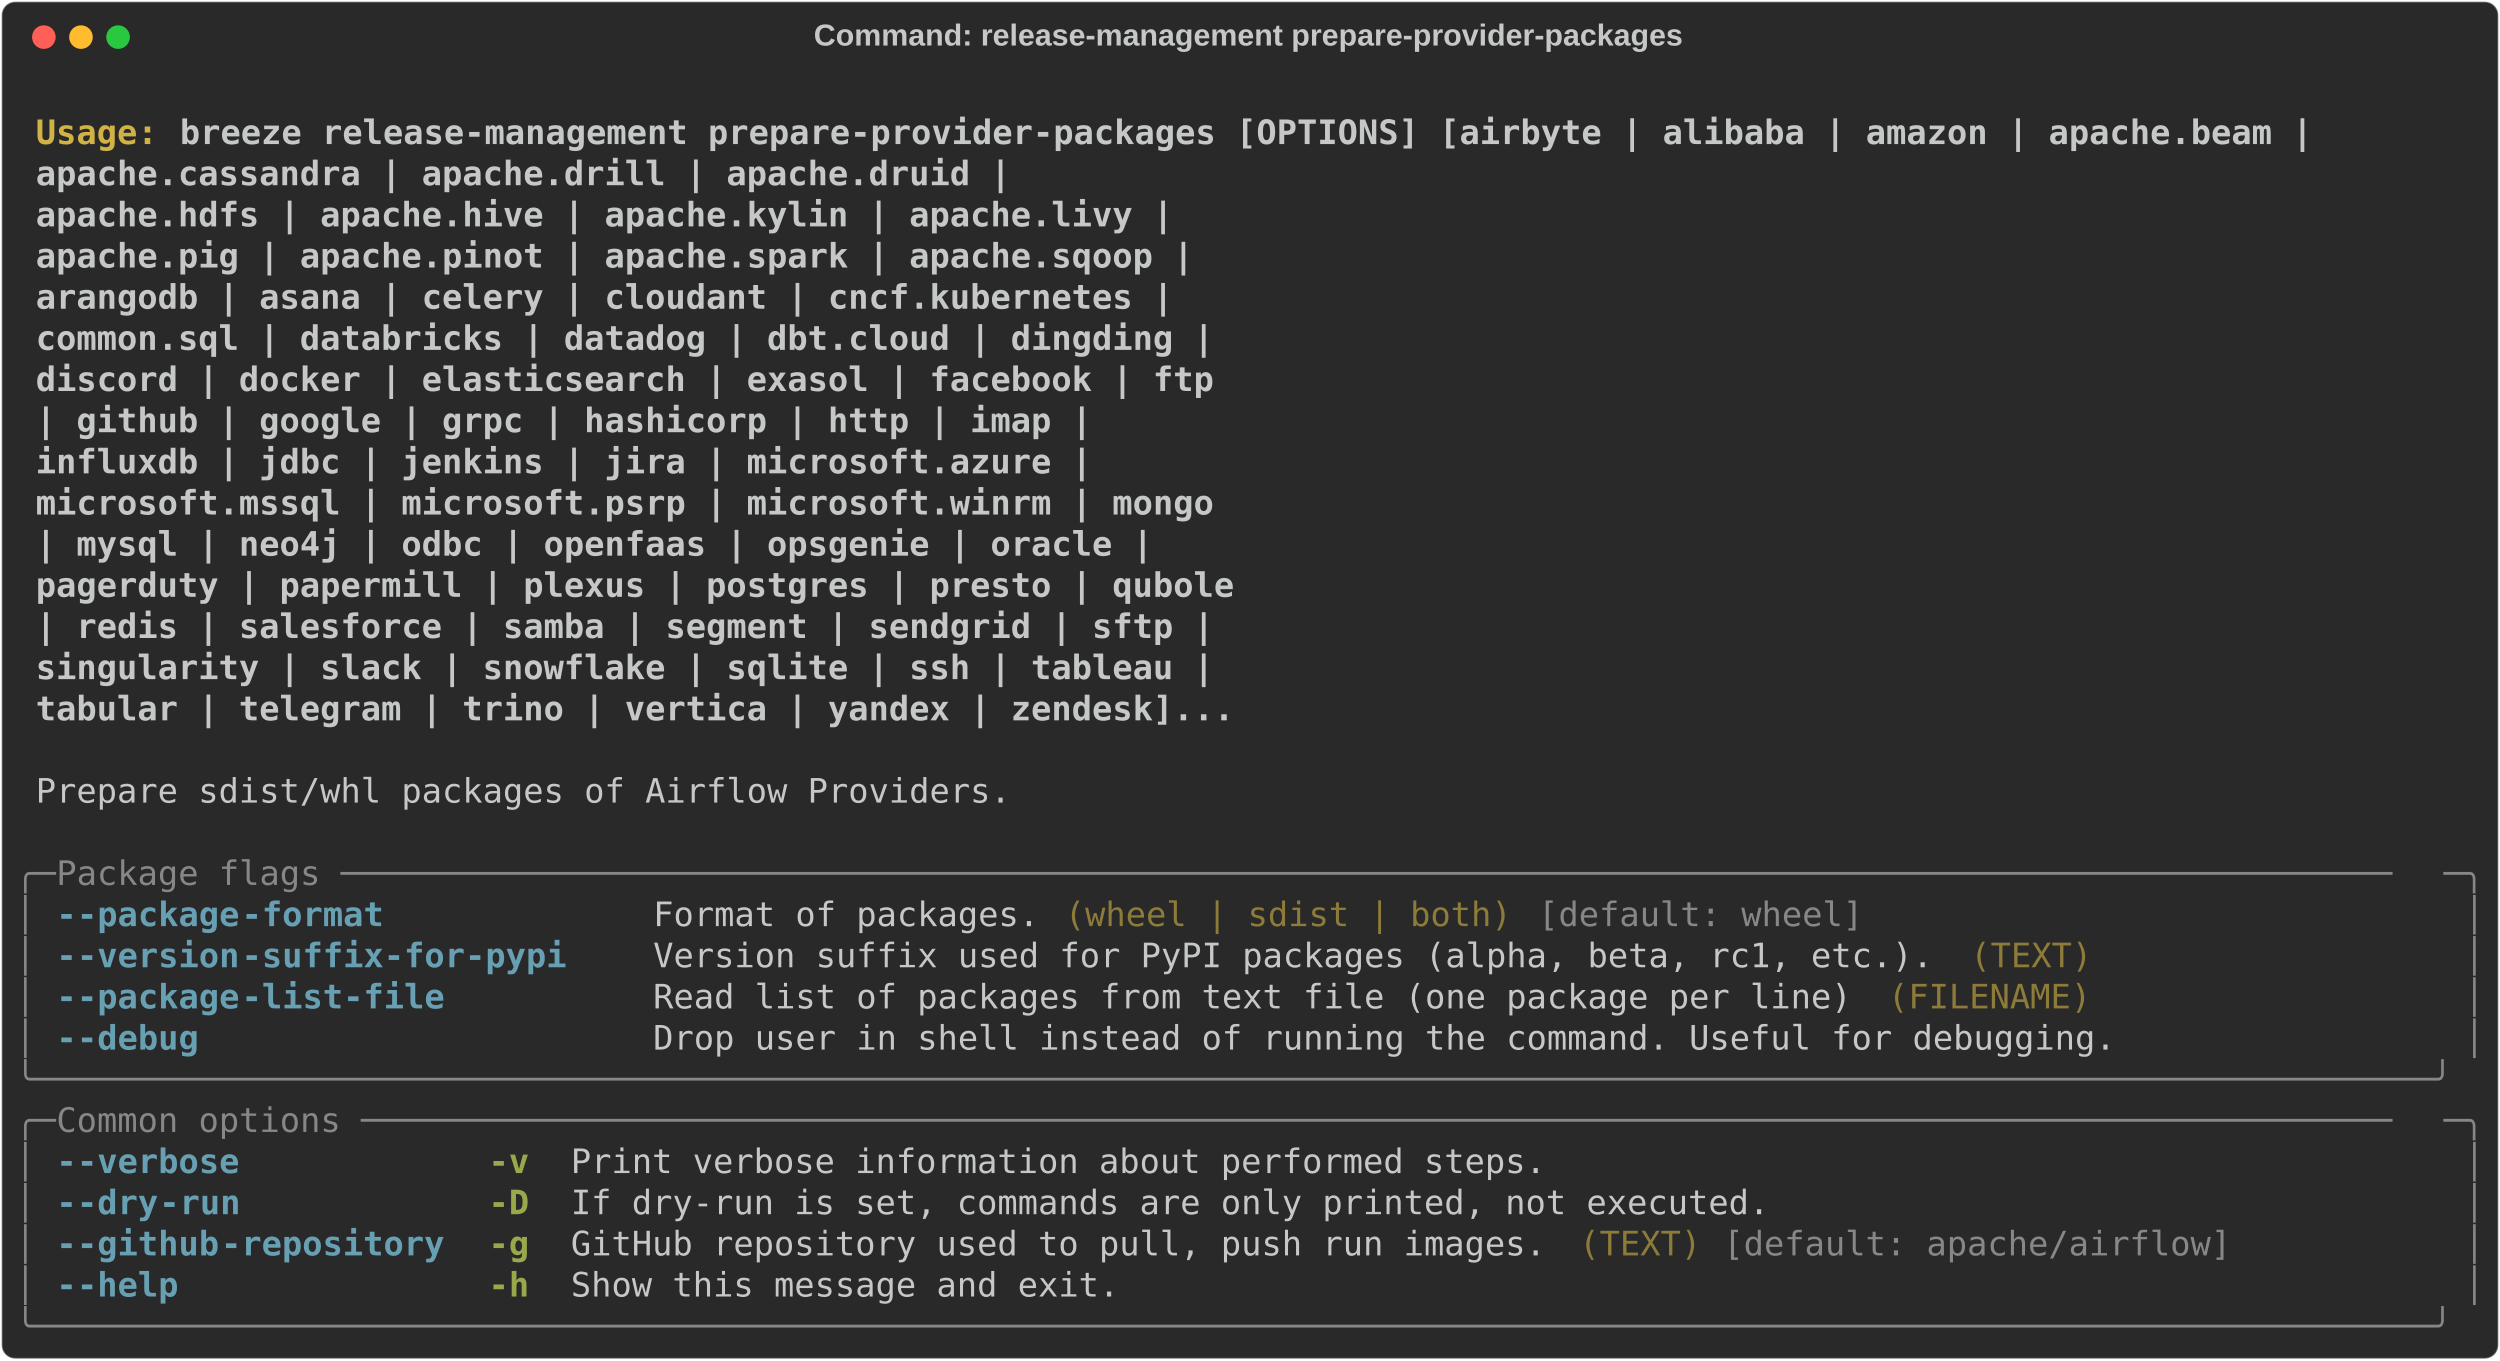
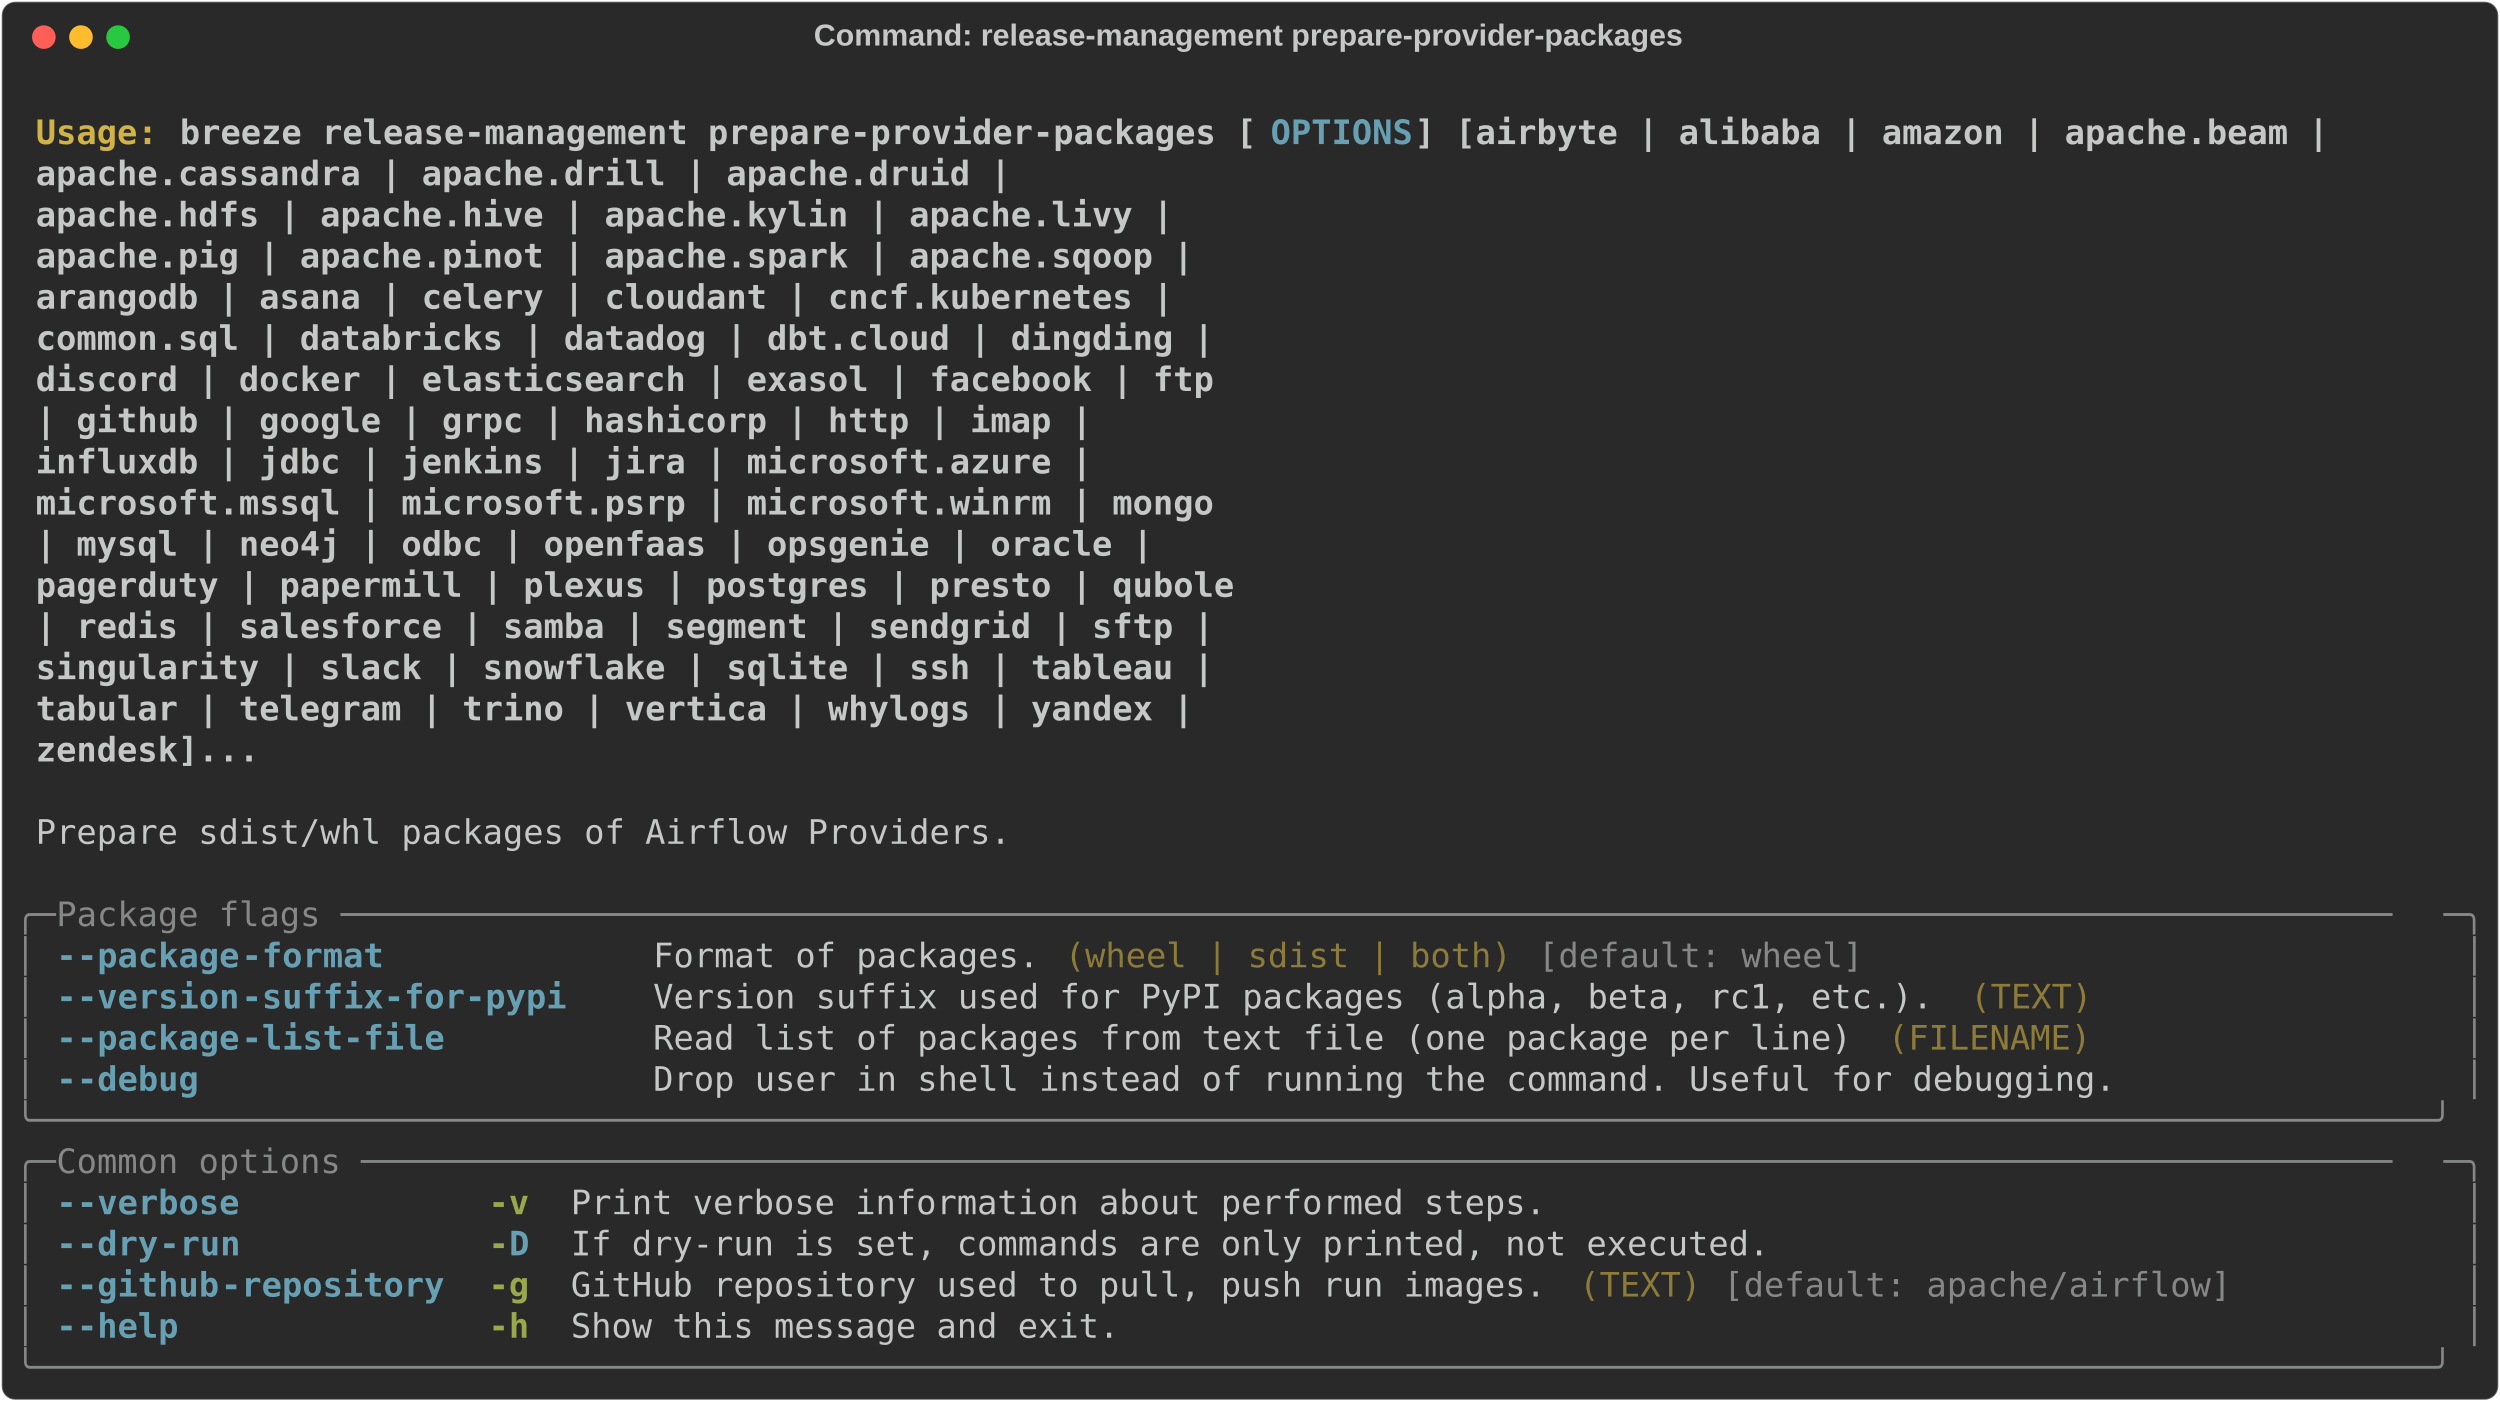
- <svg xmlns="http://www.w3.org/2000/svg" class="rich-terminal" viewBox="0 0 1482 806.4">
+ <svg xmlns="http://www.w3.org/2000/svg" class="rich-terminal" viewBox="0 0 1482 830.8">
  <style>

    @font-face {
        font-family: "Fira Code";
        src: local("FiraCode-Regular"),
                url("https://cdnjs.cloudflare.com/ajax/libs/firacode/6.2.0/woff2/FiraCode-Regular.woff2") format("woff2"),
                url("https://cdnjs.cloudflare.com/ajax/libs/firacode/6.2.0/woff/FiraCode-Regular.woff") format("woff");
        font-style: normal;
        font-weight: 400;
    }
    @font-face {
        font-family: "Fira Code";
        src: local("FiraCode-Bold"),
                url("https://cdnjs.cloudflare.com/ajax/libs/firacode/6.2.0/woff2/FiraCode-Bold.woff2") format("woff2"),
                url("https://cdnjs.cloudflare.com/ajax/libs/firacode/6.2.0/woff/FiraCode-Bold.woff") format("woff");
        font-style: bold;
        font-weight: 700;
    }

-     .terminal-2494215842-matrix {
+     .terminal-2601961525-matrix {
        font-family: Fira Code, monospace;
        font-size: 20px;
        line-height: 24.4px;
        font-variant-east-asian: full-width;
    }

-     .terminal-2494215842-title {
+     .terminal-2601961525-title {
        font-size: 18px;
        font-weight: bold;
        font-family: arial;
    }

-     .terminal-2494215842-r1 { fill: #c5c8c6;font-weight: bold }
- .terminal-2494215842-r2 { fill: #c5c8c6 }
- .terminal-2494215842-r3 { fill: #d0b344;font-weight: bold }
- .terminal-2494215842-r4 { fill: #868887 }
- .terminal-2494215842-r5 { fill: #68a0b3;font-weight: bold }
- .terminal-2494215842-r6 { fill: #8d7b39 }
- .terminal-2494215842-r7 { fill: #98a84b;font-weight: bold }
+     .terminal-2601961525-r1 { fill: #c5c8c6;font-weight: bold }
+ .terminal-2601961525-r2 { fill: #c5c8c6 }
+ .terminal-2601961525-r3 { fill: #d0b344;font-weight: bold }
+ .terminal-2601961525-r4 { fill: #68a0b3;font-weight: bold }
+ .terminal-2601961525-r5 { fill: #868887 }
+ .terminal-2601961525-r6 { fill: #8d7b39 }
+ .terminal-2601961525-r7 { fill: #98a84b;font-weight: bold }
    </style>
  <defs>
-     <clipPath id="terminal-2494215842-clip-terminal">
-       <rect x="0" y="0" width="1463.0" height="755.4" />
-     </clipPath>
-     <clipPath id="terminal-2494215842-line-0">
+     <clipPath id="terminal-2601961525-clip-terminal">
+       <rect x="0" y="0" width="1463.0" height="779.8" />
+     </clipPath>
+     <clipPath id="terminal-2601961525-line-0">
      <rect x="0" y="1.5" width="1464" height="24.65" />
    </clipPath>
-     <clipPath id="terminal-2494215842-line-1">
+     <clipPath id="terminal-2601961525-line-1">
      <rect x="0" y="25.9" width="1464" height="24.65" />
    </clipPath>
-     <clipPath id="terminal-2494215842-line-2">
+     <clipPath id="terminal-2601961525-line-2">
      <rect x="0" y="50.3" width="1464" height="24.65" />
    </clipPath>
-     <clipPath id="terminal-2494215842-line-3">
+     <clipPath id="terminal-2601961525-line-3">
      <rect x="0" y="74.7" width="1464" height="24.65" />
    </clipPath>
-     <clipPath id="terminal-2494215842-line-4">
+     <clipPath id="terminal-2601961525-line-4">
      <rect x="0" y="99.1" width="1464" height="24.65" />
    </clipPath>
-     <clipPath id="terminal-2494215842-line-5">
+     <clipPath id="terminal-2601961525-line-5">
      <rect x="0" y="123.5" width="1464" height="24.65" />
    </clipPath>
-     <clipPath id="terminal-2494215842-line-6">
+     <clipPath id="terminal-2601961525-line-6">
      <rect x="0" y="147.9" width="1464" height="24.65" />
    </clipPath>
-     <clipPath id="terminal-2494215842-line-7">
+     <clipPath id="terminal-2601961525-line-7">
      <rect x="0" y="172.3" width="1464" height="24.65" />
    </clipPath>
-     <clipPath id="terminal-2494215842-line-8">
+     <clipPath id="terminal-2601961525-line-8">
      <rect x="0" y="196.7" width="1464" height="24.65" />
    </clipPath>
-     <clipPath id="terminal-2494215842-line-9">
+     <clipPath id="terminal-2601961525-line-9">
      <rect x="0" y="221.1" width="1464" height="24.65" />
    </clipPath>
-     <clipPath id="terminal-2494215842-line-10">
+     <clipPath id="terminal-2601961525-line-10">
      <rect x="0" y="245.5" width="1464" height="24.65" />
    </clipPath>
-     <clipPath id="terminal-2494215842-line-11">
+     <clipPath id="terminal-2601961525-line-11">
      <rect x="0" y="269.9" width="1464" height="24.65" />
    </clipPath>
-     <clipPath id="terminal-2494215842-line-12">
+     <clipPath id="terminal-2601961525-line-12">
      <rect x="0" y="294.3" width="1464" height="24.65" />
    </clipPath>
-     <clipPath id="terminal-2494215842-line-13">
+     <clipPath id="terminal-2601961525-line-13">
      <rect x="0" y="318.7" width="1464" height="24.65" />
    </clipPath>
-     <clipPath id="terminal-2494215842-line-14">
+     <clipPath id="terminal-2601961525-line-14">
      <rect x="0" y="343.1" width="1464" height="24.65" />
    </clipPath>
-     <clipPath id="terminal-2494215842-line-15">
+     <clipPath id="terminal-2601961525-line-15">
      <rect x="0" y="367.5" width="1464" height="24.65" />
    </clipPath>
-     <clipPath id="terminal-2494215842-line-16">
+     <clipPath id="terminal-2601961525-line-16">
      <rect x="0" y="391.9" width="1464" height="24.65" />
    </clipPath>
-     <clipPath id="terminal-2494215842-line-17">
+     <clipPath id="terminal-2601961525-line-17">
      <rect x="0" y="416.3" width="1464" height="24.65" />
    </clipPath>
-     <clipPath id="terminal-2494215842-line-18">
+     <clipPath id="terminal-2601961525-line-18">
      <rect x="0" y="440.7" width="1464" height="24.65" />
    </clipPath>
-     <clipPath id="terminal-2494215842-line-19">
+     <clipPath id="terminal-2601961525-line-19">
      <rect x="0" y="465.1" width="1464" height="24.65" />
    </clipPath>
-     <clipPath id="terminal-2494215842-line-20">
+     <clipPath id="terminal-2601961525-line-20">
      <rect x="0" y="489.5" width="1464" height="24.65" />
    </clipPath>
-     <clipPath id="terminal-2494215842-line-21">
+     <clipPath id="terminal-2601961525-line-21">
      <rect x="0" y="513.9" width="1464" height="24.65" />
    </clipPath>
-     <clipPath id="terminal-2494215842-line-22">
+     <clipPath id="terminal-2601961525-line-22">
      <rect x="0" y="538.3" width="1464" height="24.65" />
    </clipPath>
-     <clipPath id="terminal-2494215842-line-23">
+     <clipPath id="terminal-2601961525-line-23">
      <rect x="0" y="562.7" width="1464" height="24.65" />
    </clipPath>
-     <clipPath id="terminal-2494215842-line-24">
+     <clipPath id="terminal-2601961525-line-24">
      <rect x="0" y="587.1" width="1464" height="24.65" />
    </clipPath>
-     <clipPath id="terminal-2494215842-line-25">
+     <clipPath id="terminal-2601961525-line-25">
      <rect x="0" y="611.5" width="1464" height="24.65" />
    </clipPath>
-     <clipPath id="terminal-2494215842-line-26">
+     <clipPath id="terminal-2601961525-line-26">
      <rect x="0" y="635.9" width="1464" height="24.65" />
    </clipPath>
-     <clipPath id="terminal-2494215842-line-27">
+     <clipPath id="terminal-2601961525-line-27">
      <rect x="0" y="660.3" width="1464" height="24.65" />
    </clipPath>
-     <clipPath id="terminal-2494215842-line-28">
+     <clipPath id="terminal-2601961525-line-28">
      <rect x="0" y="684.7" width="1464" height="24.65" />
    </clipPath>
-     <clipPath id="terminal-2494215842-line-29">
+     <clipPath id="terminal-2601961525-line-29">
      <rect x="0" y="709.1" width="1464" height="24.65" />
    </clipPath>
+     <clipPath id="terminal-2601961525-line-30">
+       <rect x="0" y="733.5" width="1464" height="24.65" />
+     </clipPath>
  </defs>
-   <rect fill="#292929" stroke="rgba(255,255,255,0.35)" stroke-width="1" x="1" y="1" width="1480" height="804.4" rx="8" />
-   <text class="terminal-2494215842-title" fill="#c5c8c6" text-anchor="middle" x="740" y="27">Command: release-management prepare-provider-packages</text>
+   <rect fill="#292929" stroke="rgba(255,255,255,0.35)" stroke-width="1" x="1" y="1" width="1480" height="828.8" rx="8" />
+   <text class="terminal-2601961525-title" fill="#c5c8c6" text-anchor="middle" x="740" y="27">Command: release-management prepare-provider-packages</text>
  <g transform="translate(26,22)">
    <circle cx="0" cy="0" r="7" fill="#ff5f57" />
    <circle cx="22" cy="0" r="7" fill="#febc2e" />
    <circle cx="44" cy="0" r="7" fill="#28c840" />
  </g>
-   <g transform="translate(9, 41)" clip-path="url(#terminal-2494215842-clip-terminal)">
-     <g class="terminal-2494215842-matrix">
-       <text class="terminal-2494215842-r2" x="1464" y="20" textLength="12.2" clip-path="url(#terminal-2494215842-line-0)">
- </text>
-       <text class="terminal-2494215842-r3" x="12.2" y="44.4" textLength="85.4" clip-path="url(#terminal-2494215842-line-1)">Usage: </text>
-       <text class="terminal-2494215842-r1" x="97.6" y="44.4" textLength="1281" clip-path="url(#terminal-2494215842-line-1)">breeze release-management prepare-provider-packages [OPTIONS] [airbyte | alibaba | amazon | apache.beam |</text>
-       <text class="terminal-2494215842-r2" x="1464" y="44.4" textLength="12.2" clip-path="url(#terminal-2494215842-line-1)">
- </text>
-       <text class="terminal-2494215842-r1" x="12.2" y="68.8" textLength="1305.4" clip-path="url(#terminal-2494215842-line-2)">                                                           apache.cassandra | apache.drill | apache.druid |</text>
-       <text class="terminal-2494215842-r2" x="1464" y="68.8" textLength="12.2" clip-path="url(#terminal-2494215842-line-2)">
- </text>
-       <text class="terminal-2494215842-r1" x="12.2" y="93.2" textLength="1403" clip-path="url(#terminal-2494215842-line-3)">                                                           apache.hdfs | apache.hive | apache.kylin | apache.livy |</text>
-       <text class="terminal-2494215842-r2" x="1464" y="93.2" textLength="12.2" clip-path="url(#terminal-2494215842-line-3)">
- </text>
-       <text class="terminal-2494215842-r1" x="12.2" y="117.6" textLength="1415.2" clip-path="url(#terminal-2494215842-line-4)">                                                           apache.pig | apache.pinot | apache.spark | apache.sqoop |</text>
-       <text class="terminal-2494215842-r2" x="1464" y="117.6" textLength="12.2" clip-path="url(#terminal-2494215842-line-4)">
- </text>
-       <text class="terminal-2494215842-r1" x="12.2" y="142" textLength="1403" clip-path="url(#terminal-2494215842-line-5)">                                                           arangodb | asana | celery | cloudant | cncf.kubernetes |</text>
-       <text class="terminal-2494215842-r2" x="1464" y="142" textLength="12.2" clip-path="url(#terminal-2494215842-line-5)">
- </text>
-       <text class="terminal-2494215842-r1" x="12.2" y="166.4" textLength="1427.4" clip-path="url(#terminal-2494215842-line-6)">                                                           common.sql | databricks | datadog | dbt.cloud | dingding |</text>
-       <text class="terminal-2494215842-r2" x="1464" y="166.4" textLength="12.2" clip-path="url(#terminal-2494215842-line-6)">
- </text>
-       <text class="terminal-2494215842-r1" x="12.2" y="190.8" textLength="1427.4" clip-path="url(#terminal-2494215842-line-7)">                                                           discord | docker | elasticsearch | exasol | facebook | ftp</text>
-       <text class="terminal-2494215842-r2" x="1464" y="190.8" textLength="12.2" clip-path="url(#terminal-2494215842-line-7)">
- </text>
-       <text class="terminal-2494215842-r1" x="12.2" y="215.2" textLength="1354.2" clip-path="url(#terminal-2494215842-line-8)">                                                           | github | google | grpc | hashicorp | http | imap |</text>
-       <text class="terminal-2494215842-r2" x="1464" y="215.2" textLength="12.2" clip-path="url(#terminal-2494215842-line-8)">
- </text>
-       <text class="terminal-2494215842-r1" x="12.2" y="239.6" textLength="1354.2" clip-path="url(#terminal-2494215842-line-9)">                                                           influxdb | jdbc | jenkins | jira | microsoft.azure |</text>
-       <text class="terminal-2494215842-r2" x="1464" y="239.6" textLength="12.2" clip-path="url(#terminal-2494215842-line-9)">
- </text>
-       <text class="terminal-2494215842-r1" x="12.2" y="264" textLength="1427.4" clip-path="url(#terminal-2494215842-line-10)">                                                           microsoft.mssql | microsoft.psrp | microsoft.winrm | mongo</text>
-       <text class="terminal-2494215842-r2" x="1464" y="264" textLength="12.2" clip-path="url(#terminal-2494215842-line-10)">
- </text>
-       <text class="terminal-2494215842-r1" x="12.2" y="288.4" textLength="1390.8" clip-path="url(#terminal-2494215842-line-11)">                                                           | mysql | neo4j | odbc | openfaas | opsgenie | oracle |</text>
-       <text class="terminal-2494215842-r2" x="1464" y="288.4" textLength="12.2" clip-path="url(#terminal-2494215842-line-11)">
- </text>
-       <text class="terminal-2494215842-r1" x="12.2" y="312.8" textLength="1439.6" clip-path="url(#terminal-2494215842-line-12)">                                                           pagerduty | papermill | plexus | postgres | presto | qubole</text>
-       <text class="terminal-2494215842-r2" x="1464" y="312.8" textLength="12.2" clip-path="url(#terminal-2494215842-line-12)">
- </text>
-       <text class="terminal-2494215842-r1" x="12.2" y="337.2" textLength="1427.4" clip-path="url(#terminal-2494215842-line-13)">                                                           | redis | salesforce | samba | segment | sendgrid | sftp |</text>
-       <text class="terminal-2494215842-r2" x="1464" y="337.2" textLength="12.2" clip-path="url(#terminal-2494215842-line-13)">
- </text>
-       <text class="terminal-2494215842-r1" x="12.2" y="361.6" textLength="1427.4" clip-path="url(#terminal-2494215842-line-14)">                                                           singularity | slack | snowflake | sqlite | ssh | tableau |</text>
-       <text class="terminal-2494215842-r2" x="1464" y="361.6" textLength="12.2" clip-path="url(#terminal-2494215842-line-14)">
- </text>
-       <text class="terminal-2494215842-r1" x="12.2" y="386" textLength="1439.6" clip-path="url(#terminal-2494215842-line-15)">                                                           tabular | telegram | trino | vertica | yandex | zendesk]...</text>
-       <text class="terminal-2494215842-r2" x="1464" y="386" textLength="12.2" clip-path="url(#terminal-2494215842-line-15)">
- </text>
-       <text class="terminal-2494215842-r2" x="1464" y="410.4" textLength="12.2" clip-path="url(#terminal-2494215842-line-16)">
- </text>
-       <text class="terminal-2494215842-r2" x="12.2" y="434.8" textLength="585.6" clip-path="url(#terminal-2494215842-line-17)">Prepare sdist/whl packages of Airflow Providers.</text>
-       <text class="terminal-2494215842-r2" x="1464" y="434.8" textLength="12.2" clip-path="url(#terminal-2494215842-line-17)">
- </text>
-       <text class="terminal-2494215842-r2" x="1464" y="459.2" textLength="12.2" clip-path="url(#terminal-2494215842-line-18)">
- </text>
-       <text class="terminal-2494215842-r4" x="0" y="483.6" textLength="24.4" clip-path="url(#terminal-2494215842-line-19)">╭─</text>
-       <text class="terminal-2494215842-r4" x="24.4" y="483.6" textLength="1415.2" clip-path="url(#terminal-2494215842-line-19)"> Package flags ─────────────────────────────────────────────────────────────────────────────────────────────────────</text>
-       <text class="terminal-2494215842-r4" x="1439.6" y="483.6" textLength="24.4" clip-path="url(#terminal-2494215842-line-19)">─╮</text>
-       <text class="terminal-2494215842-r2" x="1464" y="483.6" textLength="12.2" clip-path="url(#terminal-2494215842-line-19)">
- </text>
-       <text class="terminal-2494215842-r4" x="0" y="508" textLength="12.2" clip-path="url(#terminal-2494215842-line-20)">│</text>
-       <text class="terminal-2494215842-r5" x="24.4" y="508" textLength="12.2" clip-path="url(#terminal-2494215842-line-20)">-</text>
-       <text class="terminal-2494215842-r5" x="36.6" y="508" textLength="97.6" clip-path="url(#terminal-2494215842-line-20)">-package</text>
-       <text class="terminal-2494215842-r5" x="134.2" y="508" textLength="85.4" clip-path="url(#terminal-2494215842-line-20)">-format</text>
-       <text class="terminal-2494215842-r2" x="378.2" y="508" textLength="231.8" clip-path="url(#terminal-2494215842-line-20)">Format of packages.</text>
-       <text class="terminal-2494215842-r6" x="622.2" y="508" textLength="268.4" clip-path="url(#terminal-2494215842-line-20)">(wheel | sdist | both)</text>
-       <text class="terminal-2494215842-r4" x="902.8" y="508" textLength="195.2" clip-path="url(#terminal-2494215842-line-20)">[default: wheel]</text>
-       <text class="terminal-2494215842-r4" x="1451.8" y="508" textLength="12.2" clip-path="url(#terminal-2494215842-line-20)">│</text>
-       <text class="terminal-2494215842-r2" x="1464" y="508" textLength="12.2" clip-path="url(#terminal-2494215842-line-20)">
- </text>
-       <text class="terminal-2494215842-r4" x="0" y="532.4" textLength="12.2" clip-path="url(#terminal-2494215842-line-21)">│</text>
-       <text class="terminal-2494215842-r5" x="24.4" y="532.4" textLength="12.2" clip-path="url(#terminal-2494215842-line-21)">-</text>
-       <text class="terminal-2494215842-r5" x="36.6" y="532.4" textLength="97.6" clip-path="url(#terminal-2494215842-line-21)">-version</text>
-       <text class="terminal-2494215842-r5" x="134.2" y="532.4" textLength="195.2" clip-path="url(#terminal-2494215842-line-21)">-suffix-for-pypi</text>
-       <text class="terminal-2494215842-r2" x="378.2" y="532.4" textLength="768.6" clip-path="url(#terminal-2494215842-line-21)">Version suffix used for PyPI packages (alpha, beta, rc1, etc.).</text>
-       <text class="terminal-2494215842-r6" x="1159" y="532.4" textLength="73.2" clip-path="url(#terminal-2494215842-line-21)">(TEXT)</text>
-       <text class="terminal-2494215842-r4" x="1451.8" y="532.4" textLength="12.2" clip-path="url(#terminal-2494215842-line-21)">│</text>
-       <text class="terminal-2494215842-r2" x="1464" y="532.4" textLength="12.2" clip-path="url(#terminal-2494215842-line-21)">
- </text>
-       <text class="terminal-2494215842-r4" x="0" y="556.8" textLength="12.2" clip-path="url(#terminal-2494215842-line-22)">│</text>
-       <text class="terminal-2494215842-r5" x="24.4" y="556.8" textLength="12.2" clip-path="url(#terminal-2494215842-line-22)">-</text>
-       <text class="terminal-2494215842-r5" x="36.6" y="556.8" textLength="97.6" clip-path="url(#terminal-2494215842-line-22)">-package</text>
-       <text class="terminal-2494215842-r5" x="134.2" y="556.8" textLength="122" clip-path="url(#terminal-2494215842-line-22)">-list-file</text>
-       <text class="terminal-2494215842-r2" x="378.2" y="556.8" textLength="719.8" clip-path="url(#terminal-2494215842-line-22)">Read list of packages from text file (one package per line)</text>
-       <text class="terminal-2494215842-r6" x="1110.2" y="556.8" textLength="122" clip-path="url(#terminal-2494215842-line-22)">(FILENAME)</text>
-       <text class="terminal-2494215842-r4" x="1451.8" y="556.8" textLength="12.2" clip-path="url(#terminal-2494215842-line-22)">│</text>
-       <text class="terminal-2494215842-r2" x="1464" y="556.8" textLength="12.2" clip-path="url(#terminal-2494215842-line-22)">
- </text>
-       <text class="terminal-2494215842-r4" x="0" y="581.2" textLength="12.2" clip-path="url(#terminal-2494215842-line-23)">│</text>
-       <text class="terminal-2494215842-r5" x="24.4" y="581.2" textLength="12.2" clip-path="url(#terminal-2494215842-line-23)">-</text>
-       <text class="terminal-2494215842-r5" x="36.6" y="581.2" textLength="73.2" clip-path="url(#terminal-2494215842-line-23)">-debug</text>
-       <text class="terminal-2494215842-r2" x="378.2" y="581.2" textLength="878.4" clip-path="url(#terminal-2494215842-line-23)">Drop user in shell instead of running the command. Useful for debugging.</text>
-       <text class="terminal-2494215842-r4" x="1451.8" y="581.2" textLength="12.2" clip-path="url(#terminal-2494215842-line-23)">│</text>
-       <text class="terminal-2494215842-r2" x="1464" y="581.2" textLength="12.2" clip-path="url(#terminal-2494215842-line-23)">
- </text>
-       <text class="terminal-2494215842-r4" x="0" y="605.6" textLength="1464" clip-path="url(#terminal-2494215842-line-24)">╰──────────────────────────────────────────────────────────────────────────────────────────────────────────────────────╯</text>
-       <text class="terminal-2494215842-r2" x="1464" y="605.6" textLength="12.2" clip-path="url(#terminal-2494215842-line-24)">
- </text>
-       <text class="terminal-2494215842-r4" x="0" y="630" textLength="24.4" clip-path="url(#terminal-2494215842-line-25)">╭─</text>
-       <text class="terminal-2494215842-r4" x="24.4" y="630" textLength="1415.2" clip-path="url(#terminal-2494215842-line-25)"> Common options ────────────────────────────────────────────────────────────────────────────────────────────────────</text>
-       <text class="terminal-2494215842-r4" x="1439.6" y="630" textLength="24.4" clip-path="url(#terminal-2494215842-line-25)">─╮</text>
-       <text class="terminal-2494215842-r2" x="1464" y="630" textLength="12.2" clip-path="url(#terminal-2494215842-line-25)">
- </text>
-       <text class="terminal-2494215842-r4" x="0" y="654.4" textLength="12.2" clip-path="url(#terminal-2494215842-line-26)">│</text>
-       <text class="terminal-2494215842-r5" x="24.4" y="654.4" textLength="12.2" clip-path="url(#terminal-2494215842-line-26)">-</text>
-       <text class="terminal-2494215842-r5" x="36.6" y="654.4" textLength="97.6" clip-path="url(#terminal-2494215842-line-26)">-verbose</text>
-       <text class="terminal-2494215842-r7" x="280.6" y="654.4" textLength="24.4" clip-path="url(#terminal-2494215842-line-26)">-v</text>
-       <text class="terminal-2494215842-r2" x="329.4" y="654.4" textLength="585.6" clip-path="url(#terminal-2494215842-line-26)">Print verbose information about performed steps.</text>
-       <text class="terminal-2494215842-r4" x="1451.8" y="654.4" textLength="12.2" clip-path="url(#terminal-2494215842-line-26)">│</text>
-       <text class="terminal-2494215842-r2" x="1464" y="654.4" textLength="12.2" clip-path="url(#terminal-2494215842-line-26)">
- </text>
-       <text class="terminal-2494215842-r4" x="0" y="678.8" textLength="12.2" clip-path="url(#terminal-2494215842-line-27)">│</text>
-       <text class="terminal-2494215842-r5" x="24.4" y="678.8" textLength="12.2" clip-path="url(#terminal-2494215842-line-27)">-</text>
-       <text class="terminal-2494215842-r5" x="36.6" y="678.8" textLength="48.8" clip-path="url(#terminal-2494215842-line-27)">-dry</text>
-       <text class="terminal-2494215842-r5" x="85.4" y="678.8" textLength="48.8" clip-path="url(#terminal-2494215842-line-27)">-run</text>
-       <text class="terminal-2494215842-r7" x="280.6" y="678.8" textLength="24.4" clip-path="url(#terminal-2494215842-line-27)">-D</text>
-       <text class="terminal-2494215842-r2" x="329.4" y="678.8" textLength="719.8" clip-path="url(#terminal-2494215842-line-27)">If dry-run is set, commands are only printed, not executed.</text>
-       <text class="terminal-2494215842-r4" x="1451.8" y="678.8" textLength="12.2" clip-path="url(#terminal-2494215842-line-27)">│</text>
-       <text class="terminal-2494215842-r2" x="1464" y="678.8" textLength="12.2" clip-path="url(#terminal-2494215842-line-27)">
- </text>
-       <text class="terminal-2494215842-r4" x="0" y="703.2" textLength="12.2" clip-path="url(#terminal-2494215842-line-28)">│</text>
-       <text class="terminal-2494215842-r5" x="24.4" y="703.2" textLength="12.2" clip-path="url(#terminal-2494215842-line-28)">-</text>
-       <text class="terminal-2494215842-r5" x="36.6" y="703.2" textLength="85.4" clip-path="url(#terminal-2494215842-line-28)">-github</text>
-       <text class="terminal-2494215842-r5" x="122" y="703.2" textLength="134.2" clip-path="url(#terminal-2494215842-line-28)">-repository</text>
-       <text class="terminal-2494215842-r7" x="280.6" y="703.2" textLength="24.4" clip-path="url(#terminal-2494215842-line-28)">-g</text>
-       <text class="terminal-2494215842-r2" x="329.4" y="703.2" textLength="585.6" clip-path="url(#terminal-2494215842-line-28)">GitHub repository used to pull, push run images.</text>
-       <text class="terminal-2494215842-r6" x="927.2" y="703.2" textLength="73.2" clip-path="url(#terminal-2494215842-line-28)">(TEXT)</text>
-       <text class="terminal-2494215842-r4" x="1012.6" y="703.2" textLength="305" clip-path="url(#terminal-2494215842-line-28)">[default: apache/airflow]</text>
-       <text class="terminal-2494215842-r4" x="1451.8" y="703.2" textLength="12.2" clip-path="url(#terminal-2494215842-line-28)">│</text>
-       <text class="terminal-2494215842-r2" x="1464" y="703.2" textLength="12.2" clip-path="url(#terminal-2494215842-line-28)">
- </text>
-       <text class="terminal-2494215842-r4" x="0" y="727.6" textLength="12.2" clip-path="url(#terminal-2494215842-line-29)">│</text>
-       <text class="terminal-2494215842-r5" x="24.4" y="727.6" textLength="12.2" clip-path="url(#terminal-2494215842-line-29)">-</text>
-       <text class="terminal-2494215842-r5" x="36.6" y="727.6" textLength="61" clip-path="url(#terminal-2494215842-line-29)">-help</text>
-       <text class="terminal-2494215842-r7" x="280.6" y="727.6" textLength="24.4" clip-path="url(#terminal-2494215842-line-29)">-h</text>
-       <text class="terminal-2494215842-r2" x="329.4" y="727.6" textLength="329.4" clip-path="url(#terminal-2494215842-line-29)">Show this message and exit.</text>
-       <text class="terminal-2494215842-r4" x="1451.8" y="727.6" textLength="12.2" clip-path="url(#terminal-2494215842-line-29)">│</text>
-       <text class="terminal-2494215842-r2" x="1464" y="727.6" textLength="12.2" clip-path="url(#terminal-2494215842-line-29)">
- </text>
-       <text class="terminal-2494215842-r4" x="0" y="752" textLength="1464" clip-path="url(#terminal-2494215842-line-30)">╰──────────────────────────────────────────────────────────────────────────────────────────────────────────────────────╯</text>
-       <text class="terminal-2494215842-r2" x="1464" y="752" textLength="12.2" clip-path="url(#terminal-2494215842-line-30)">
+   <g transform="translate(9, 41)" clip-path="url(#terminal-2601961525-clip-terminal)">
+     <g class="terminal-2601961525-matrix">
+       <text class="terminal-2601961525-r2" x="1464" y="20" textLength="12.2" clip-path="url(#terminal-2601961525-line-0)">
+ </text>
+       <text class="terminal-2601961525-r3" x="12.2" y="44.4" textLength="85.4" clip-path="url(#terminal-2601961525-line-1)">Usage: </text>
+       <text class="terminal-2601961525-r1" x="97.6" y="44.4" textLength="646.6" clip-path="url(#terminal-2601961525-line-1)">breeze release-management prepare-provider-packages [</text>
+       <text class="terminal-2601961525-r4" x="744.2" y="44.4" textLength="85.4" clip-path="url(#terminal-2601961525-line-1)">OPTIONS</text>
+       <text class="terminal-2601961525-r1" x="829.6" y="44.4" textLength="549" clip-path="url(#terminal-2601961525-line-1)">] [airbyte | alibaba | amazon | apache.beam |</text>
+       <text class="terminal-2601961525-r2" x="1464" y="44.4" textLength="12.2" clip-path="url(#terminal-2601961525-line-1)">
+ </text>
+       <text class="terminal-2601961525-r1" x="12.2" y="68.8" textLength="1305.4" clip-path="url(#terminal-2601961525-line-2)">                                                           apache.cassandra | apache.drill | apache.druid |</text>
+       <text class="terminal-2601961525-r2" x="1464" y="68.8" textLength="12.2" clip-path="url(#terminal-2601961525-line-2)">
+ </text>
+       <text class="terminal-2601961525-r1" x="12.2" y="93.2" textLength="1403" clip-path="url(#terminal-2601961525-line-3)">                                                           apache.hdfs | apache.hive | apache.kylin | apache.livy |</text>
+       <text class="terminal-2601961525-r2" x="1464" y="93.2" textLength="12.2" clip-path="url(#terminal-2601961525-line-3)">
+ </text>
+       <text class="terminal-2601961525-r1" x="12.2" y="117.6" textLength="1415.2" clip-path="url(#terminal-2601961525-line-4)">                                                           apache.pig | apache.pinot | apache.spark | apache.sqoop |</text>
+       <text class="terminal-2601961525-r2" x="1464" y="117.6" textLength="12.2" clip-path="url(#terminal-2601961525-line-4)">
+ </text>
+       <text class="terminal-2601961525-r1" x="12.2" y="142" textLength="1403" clip-path="url(#terminal-2601961525-line-5)">                                                           arangodb | asana | celery | cloudant | cncf.kubernetes |</text>
+       <text class="terminal-2601961525-r2" x="1464" y="142" textLength="12.2" clip-path="url(#terminal-2601961525-line-5)">
+ </text>
+       <text class="terminal-2601961525-r1" x="12.2" y="166.4" textLength="1427.4" clip-path="url(#terminal-2601961525-line-6)">                                                           common.sql | databricks | datadog | dbt.cloud | dingding |</text>
+       <text class="terminal-2601961525-r2" x="1464" y="166.4" textLength="12.2" clip-path="url(#terminal-2601961525-line-6)">
+ </text>
+       <text class="terminal-2601961525-r1" x="12.2" y="190.8" textLength="1427.4" clip-path="url(#terminal-2601961525-line-7)">                                                           discord | docker | elasticsearch | exasol | facebook | ftp</text>
+       <text class="terminal-2601961525-r2" x="1464" y="190.8" textLength="12.2" clip-path="url(#terminal-2601961525-line-7)">
+ </text>
+       <text class="terminal-2601961525-r1" x="12.2" y="215.2" textLength="1354.2" clip-path="url(#terminal-2601961525-line-8)">                                                           | github | google | grpc | hashicorp | http | imap |</text>
+       <text class="terminal-2601961525-r2" x="1464" y="215.2" textLength="12.2" clip-path="url(#terminal-2601961525-line-8)">
+ </text>
+       <text class="terminal-2601961525-r1" x="12.2" y="239.6" textLength="1354.2" clip-path="url(#terminal-2601961525-line-9)">                                                           influxdb | jdbc | jenkins | jira | microsoft.azure |</text>
+       <text class="terminal-2601961525-r2" x="1464" y="239.6" textLength="12.2" clip-path="url(#terminal-2601961525-line-9)">
+ </text>
+       <text class="terminal-2601961525-r1" x="12.2" y="264" textLength="1427.4" clip-path="url(#terminal-2601961525-line-10)">                                                           microsoft.mssql | microsoft.psrp | microsoft.winrm | mongo</text>
+       <text class="terminal-2601961525-r2" x="1464" y="264" textLength="12.2" clip-path="url(#terminal-2601961525-line-10)">
+ </text>
+       <text class="terminal-2601961525-r1" x="12.2" y="288.4" textLength="1390.8" clip-path="url(#terminal-2601961525-line-11)">                                                           | mysql | neo4j | odbc | openfaas | opsgenie | oracle |</text>
+       <text class="terminal-2601961525-r2" x="1464" y="288.4" textLength="12.2" clip-path="url(#terminal-2601961525-line-11)">
+ </text>
+       <text class="terminal-2601961525-r1" x="12.2" y="312.8" textLength="1439.6" clip-path="url(#terminal-2601961525-line-12)">                                                           pagerduty | papermill | plexus | postgres | presto | qubole</text>
+       <text class="terminal-2601961525-r2" x="1464" y="312.8" textLength="12.2" clip-path="url(#terminal-2601961525-line-12)">
+ </text>
+       <text class="terminal-2601961525-r1" x="12.2" y="337.2" textLength="1427.4" clip-path="url(#terminal-2601961525-line-13)">                                                           | redis | salesforce | samba | segment | sendgrid | sftp |</text>
+       <text class="terminal-2601961525-r2" x="1464" y="337.2" textLength="12.2" clip-path="url(#terminal-2601961525-line-13)">
+ </text>
+       <text class="terminal-2601961525-r1" x="12.2" y="361.6" textLength="1427.4" clip-path="url(#terminal-2601961525-line-14)">                                                           singularity | slack | snowflake | sqlite | ssh | tableau |</text>
+       <text class="terminal-2601961525-r2" x="1464" y="361.6" textLength="12.2" clip-path="url(#terminal-2601961525-line-14)">
+ </text>
+       <text class="terminal-2601961525-r1" x="12.2" y="386" textLength="1415.2" clip-path="url(#terminal-2601961525-line-15)">                                                           tabular | telegram | trino | vertica | whylogs | yandex |</text>
+       <text class="terminal-2601961525-r2" x="1464" y="386" textLength="12.2" clip-path="url(#terminal-2601961525-line-15)">
+ </text>
+       <text class="terminal-2601961525-r1" x="12.2" y="410.4" textLength="854" clip-path="url(#terminal-2601961525-line-16)">                                                           zendesk]...</text>
+       <text class="terminal-2601961525-r2" x="1464" y="410.4" textLength="12.2" clip-path="url(#terminal-2601961525-line-16)">
+ </text>
+       <text class="terminal-2601961525-r2" x="1464" y="434.8" textLength="12.2" clip-path="url(#terminal-2601961525-line-17)">
+ </text>
+       <text class="terminal-2601961525-r2" x="12.2" y="459.2" textLength="585.6" clip-path="url(#terminal-2601961525-line-18)">Prepare sdist/whl packages of Airflow Providers.</text>
+       <text class="terminal-2601961525-r2" x="1464" y="459.2" textLength="12.2" clip-path="url(#terminal-2601961525-line-18)">
+ </text>
+       <text class="terminal-2601961525-r2" x="1464" y="483.6" textLength="12.2" clip-path="url(#terminal-2601961525-line-19)">
+ </text>
+       <text class="terminal-2601961525-r5" x="0" y="508" textLength="24.4" clip-path="url(#terminal-2601961525-line-20)">╭─</text>
+       <text class="terminal-2601961525-r5" x="24.4" y="508" textLength="1415.2" clip-path="url(#terminal-2601961525-line-20)"> Package flags ─────────────────────────────────────────────────────────────────────────────────────────────────────</text>
+       <text class="terminal-2601961525-r5" x="1439.6" y="508" textLength="24.4" clip-path="url(#terminal-2601961525-line-20)">─╮</text>
+       <text class="terminal-2601961525-r2" x="1464" y="508" textLength="12.2" clip-path="url(#terminal-2601961525-line-20)">
+ </text>
+       <text class="terminal-2601961525-r5" x="0" y="532.4" textLength="12.2" clip-path="url(#terminal-2601961525-line-21)">│</text>
+       <text class="terminal-2601961525-r4" x="24.4" y="532.4" textLength="12.2" clip-path="url(#terminal-2601961525-line-21)">-</text>
+       <text class="terminal-2601961525-r4" x="36.6" y="532.4" textLength="97.6" clip-path="url(#terminal-2601961525-line-21)">-package</text>
+       <text class="terminal-2601961525-r4" x="134.2" y="532.4" textLength="85.4" clip-path="url(#terminal-2601961525-line-21)">-format</text>
+       <text class="terminal-2601961525-r2" x="378.2" y="532.4" textLength="231.8" clip-path="url(#terminal-2601961525-line-21)">Format of packages.</text>
+       <text class="terminal-2601961525-r6" x="622.2" y="532.4" textLength="268.4" clip-path="url(#terminal-2601961525-line-21)">(wheel | sdist | both)</text>
+       <text class="terminal-2601961525-r5" x="902.8" y="532.4" textLength="195.2" clip-path="url(#terminal-2601961525-line-21)">[default: wheel]</text>
+       <text class="terminal-2601961525-r5" x="1451.8" y="532.4" textLength="12.2" clip-path="url(#terminal-2601961525-line-21)">│</text>
+       <text class="terminal-2601961525-r2" x="1464" y="532.4" textLength="12.2" clip-path="url(#terminal-2601961525-line-21)">
+ </text>
+       <text class="terminal-2601961525-r5" x="0" y="556.8" textLength="12.2" clip-path="url(#terminal-2601961525-line-22)">│</text>
+       <text class="terminal-2601961525-r4" x="24.4" y="556.8" textLength="12.2" clip-path="url(#terminal-2601961525-line-22)">-</text>
+       <text class="terminal-2601961525-r4" x="36.6" y="556.8" textLength="97.6" clip-path="url(#terminal-2601961525-line-22)">-version</text>
+       <text class="terminal-2601961525-r4" x="134.2" y="556.8" textLength="195.2" clip-path="url(#terminal-2601961525-line-22)">-suffix-for-pypi</text>
+       <text class="terminal-2601961525-r2" x="378.2" y="556.8" textLength="768.6" clip-path="url(#terminal-2601961525-line-22)">Version suffix used for PyPI packages (alpha, beta, rc1, etc.).</text>
+       <text class="terminal-2601961525-r6" x="1159" y="556.8" textLength="73.2" clip-path="url(#terminal-2601961525-line-22)">(TEXT)</text>
+       <text class="terminal-2601961525-r5" x="1451.8" y="556.8" textLength="12.2" clip-path="url(#terminal-2601961525-line-22)">│</text>
+       <text class="terminal-2601961525-r2" x="1464" y="556.8" textLength="12.2" clip-path="url(#terminal-2601961525-line-22)">
+ </text>
+       <text class="terminal-2601961525-r5" x="0" y="581.2" textLength="12.2" clip-path="url(#terminal-2601961525-line-23)">│</text>
+       <text class="terminal-2601961525-r4" x="24.4" y="581.2" textLength="12.2" clip-path="url(#terminal-2601961525-line-23)">-</text>
+       <text class="terminal-2601961525-r4" x="36.6" y="581.2" textLength="97.6" clip-path="url(#terminal-2601961525-line-23)">-package</text>
+       <text class="terminal-2601961525-r4" x="134.2" y="581.2" textLength="122" clip-path="url(#terminal-2601961525-line-23)">-list-file</text>
+       <text class="terminal-2601961525-r2" x="378.2" y="581.2" textLength="719.8" clip-path="url(#terminal-2601961525-line-23)">Read list of packages from text file (one package per line)</text>
+       <text class="terminal-2601961525-r6" x="1110.2" y="581.2" textLength="122" clip-path="url(#terminal-2601961525-line-23)">(FILENAME)</text>
+       <text class="terminal-2601961525-r5" x="1451.8" y="581.2" textLength="12.2" clip-path="url(#terminal-2601961525-line-23)">│</text>
+       <text class="terminal-2601961525-r2" x="1464" y="581.2" textLength="12.2" clip-path="url(#terminal-2601961525-line-23)">
+ </text>
+       <text class="terminal-2601961525-r5" x="0" y="605.6" textLength="12.2" clip-path="url(#terminal-2601961525-line-24)">│</text>
+       <text class="terminal-2601961525-r4" x="24.4" y="605.6" textLength="12.2" clip-path="url(#terminal-2601961525-line-24)">-</text>
+       <text class="terminal-2601961525-r4" x="36.6" y="605.6" textLength="73.2" clip-path="url(#terminal-2601961525-line-24)">-debug</text>
+       <text class="terminal-2601961525-r2" x="378.2" y="605.6" textLength="878.4" clip-path="url(#terminal-2601961525-line-24)">Drop user in shell instead of running the command. Useful for debugging.</text>
+       <text class="terminal-2601961525-r5" x="1451.8" y="605.6" textLength="12.2" clip-path="url(#terminal-2601961525-line-24)">│</text>
+       <text class="terminal-2601961525-r2" x="1464" y="605.6" textLength="12.2" clip-path="url(#terminal-2601961525-line-24)">
+ </text>
+       <text class="terminal-2601961525-r5" x="0" y="630" textLength="1464" clip-path="url(#terminal-2601961525-line-25)">╰──────────────────────────────────────────────────────────────────────────────────────────────────────────────────────╯</text>
+       <text class="terminal-2601961525-r2" x="1464" y="630" textLength="12.2" clip-path="url(#terminal-2601961525-line-25)">
+ </text>
+       <text class="terminal-2601961525-r5" x="0" y="654.4" textLength="24.4" clip-path="url(#terminal-2601961525-line-26)">╭─</text>
+       <text class="terminal-2601961525-r5" x="24.4" y="654.4" textLength="1415.2" clip-path="url(#terminal-2601961525-line-26)"> Common options ────────────────────────────────────────────────────────────────────────────────────────────────────</text>
+       <text class="terminal-2601961525-r5" x="1439.6" y="654.4" textLength="24.4" clip-path="url(#terminal-2601961525-line-26)">─╮</text>
+       <text class="terminal-2601961525-r2" x="1464" y="654.4" textLength="12.2" clip-path="url(#terminal-2601961525-line-26)">
+ </text>
+       <text class="terminal-2601961525-r5" x="0" y="678.8" textLength="12.2" clip-path="url(#terminal-2601961525-line-27)">│</text>
+       <text class="terminal-2601961525-r4" x="24.4" y="678.8" textLength="12.2" clip-path="url(#terminal-2601961525-line-27)">-</text>
+       <text class="terminal-2601961525-r4" x="36.6" y="678.8" textLength="97.6" clip-path="url(#terminal-2601961525-line-27)">-verbose</text>
+       <text class="terminal-2601961525-r7" x="280.6" y="678.8" textLength="24.4" clip-path="url(#terminal-2601961525-line-27)">-v</text>
+       <text class="terminal-2601961525-r2" x="329.4" y="678.8" textLength="585.6" clip-path="url(#terminal-2601961525-line-27)">Print verbose information about performed steps.</text>
+       <text class="terminal-2601961525-r5" x="1451.8" y="678.8" textLength="12.2" clip-path="url(#terminal-2601961525-line-27)">│</text>
+       <text class="terminal-2601961525-r2" x="1464" y="678.8" textLength="12.2" clip-path="url(#terminal-2601961525-line-27)">
+ </text>
+       <text class="terminal-2601961525-r5" x="0" y="703.2" textLength="12.2" clip-path="url(#terminal-2601961525-line-28)">│</text>
+       <text class="terminal-2601961525-r4" x="24.4" y="703.2" textLength="12.2" clip-path="url(#terminal-2601961525-line-28)">-</text>
+       <text class="terminal-2601961525-r4" x="36.6" y="703.2" textLength="48.8" clip-path="url(#terminal-2601961525-line-28)">-dry</text>
+       <text class="terminal-2601961525-r4" x="85.4" y="703.2" textLength="48.8" clip-path="url(#terminal-2601961525-line-28)">-run</text>
+       <text class="terminal-2601961525-r7" x="280.6" y="703.2" textLength="12.2" clip-path="url(#terminal-2601961525-line-28)">-</text>
+       <text class="terminal-2601961525-r4" x="292.8" y="703.2" textLength="12.2" clip-path="url(#terminal-2601961525-line-28)">D</text>
+       <text class="terminal-2601961525-r2" x="329.4" y="703.2" textLength="719.8" clip-path="url(#terminal-2601961525-line-28)">If dry-run is set, commands are only printed, not executed.</text>
+       <text class="terminal-2601961525-r5" x="1451.8" y="703.2" textLength="12.2" clip-path="url(#terminal-2601961525-line-28)">│</text>
+       <text class="terminal-2601961525-r2" x="1464" y="703.2" textLength="12.2" clip-path="url(#terminal-2601961525-line-28)">
+ </text>
+       <text class="terminal-2601961525-r5" x="0" y="727.6" textLength="12.2" clip-path="url(#terminal-2601961525-line-29)">│</text>
+       <text class="terminal-2601961525-r4" x="24.4" y="727.6" textLength="12.2" clip-path="url(#terminal-2601961525-line-29)">-</text>
+       <text class="terminal-2601961525-r4" x="36.6" y="727.6" textLength="85.4" clip-path="url(#terminal-2601961525-line-29)">-github</text>
+       <text class="terminal-2601961525-r4" x="122" y="727.6" textLength="134.2" clip-path="url(#terminal-2601961525-line-29)">-repository</text>
+       <text class="terminal-2601961525-r7" x="280.6" y="727.6" textLength="24.4" clip-path="url(#terminal-2601961525-line-29)">-g</text>
+       <text class="terminal-2601961525-r2" x="329.4" y="727.6" textLength="585.6" clip-path="url(#terminal-2601961525-line-29)">GitHub repository used to pull, push run images.</text>
+       <text class="terminal-2601961525-r6" x="927.2" y="727.6" textLength="73.2" clip-path="url(#terminal-2601961525-line-29)">(TEXT)</text>
+       <text class="terminal-2601961525-r5" x="1012.6" y="727.6" textLength="305" clip-path="url(#terminal-2601961525-line-29)">[default: apache/airflow]</text>
+       <text class="terminal-2601961525-r5" x="1451.8" y="727.6" textLength="12.2" clip-path="url(#terminal-2601961525-line-29)">│</text>
+       <text class="terminal-2601961525-r2" x="1464" y="727.6" textLength="12.2" clip-path="url(#terminal-2601961525-line-29)">
+ </text>
+       <text class="terminal-2601961525-r5" x="0" y="752" textLength="12.2" clip-path="url(#terminal-2601961525-line-30)">│</text>
+       <text class="terminal-2601961525-r4" x="24.4" y="752" textLength="12.2" clip-path="url(#terminal-2601961525-line-30)">-</text>
+       <text class="terminal-2601961525-r4" x="36.6" y="752" textLength="61" clip-path="url(#terminal-2601961525-line-30)">-help</text>
+       <text class="terminal-2601961525-r7" x="280.6" y="752" textLength="24.4" clip-path="url(#terminal-2601961525-line-30)">-h</text>
+       <text class="terminal-2601961525-r2" x="329.4" y="752" textLength="329.4" clip-path="url(#terminal-2601961525-line-30)">Show this message and exit.</text>
+       <text class="terminal-2601961525-r5" x="1451.8" y="752" textLength="12.2" clip-path="url(#terminal-2601961525-line-30)">│</text>
+       <text class="terminal-2601961525-r2" x="1464" y="752" textLength="12.2" clip-path="url(#terminal-2601961525-line-30)">
+ </text>
+       <text class="terminal-2601961525-r5" x="0" y="776.4" textLength="1464" clip-path="url(#terminal-2601961525-line-31)">╰──────────────────────────────────────────────────────────────────────────────────────────────────────────────────────╯</text>
+       <text class="terminal-2601961525-r2" x="1464" y="776.4" textLength="12.2" clip-path="url(#terminal-2601961525-line-31)">
</text>
    </g>
  </g>
</svg>
